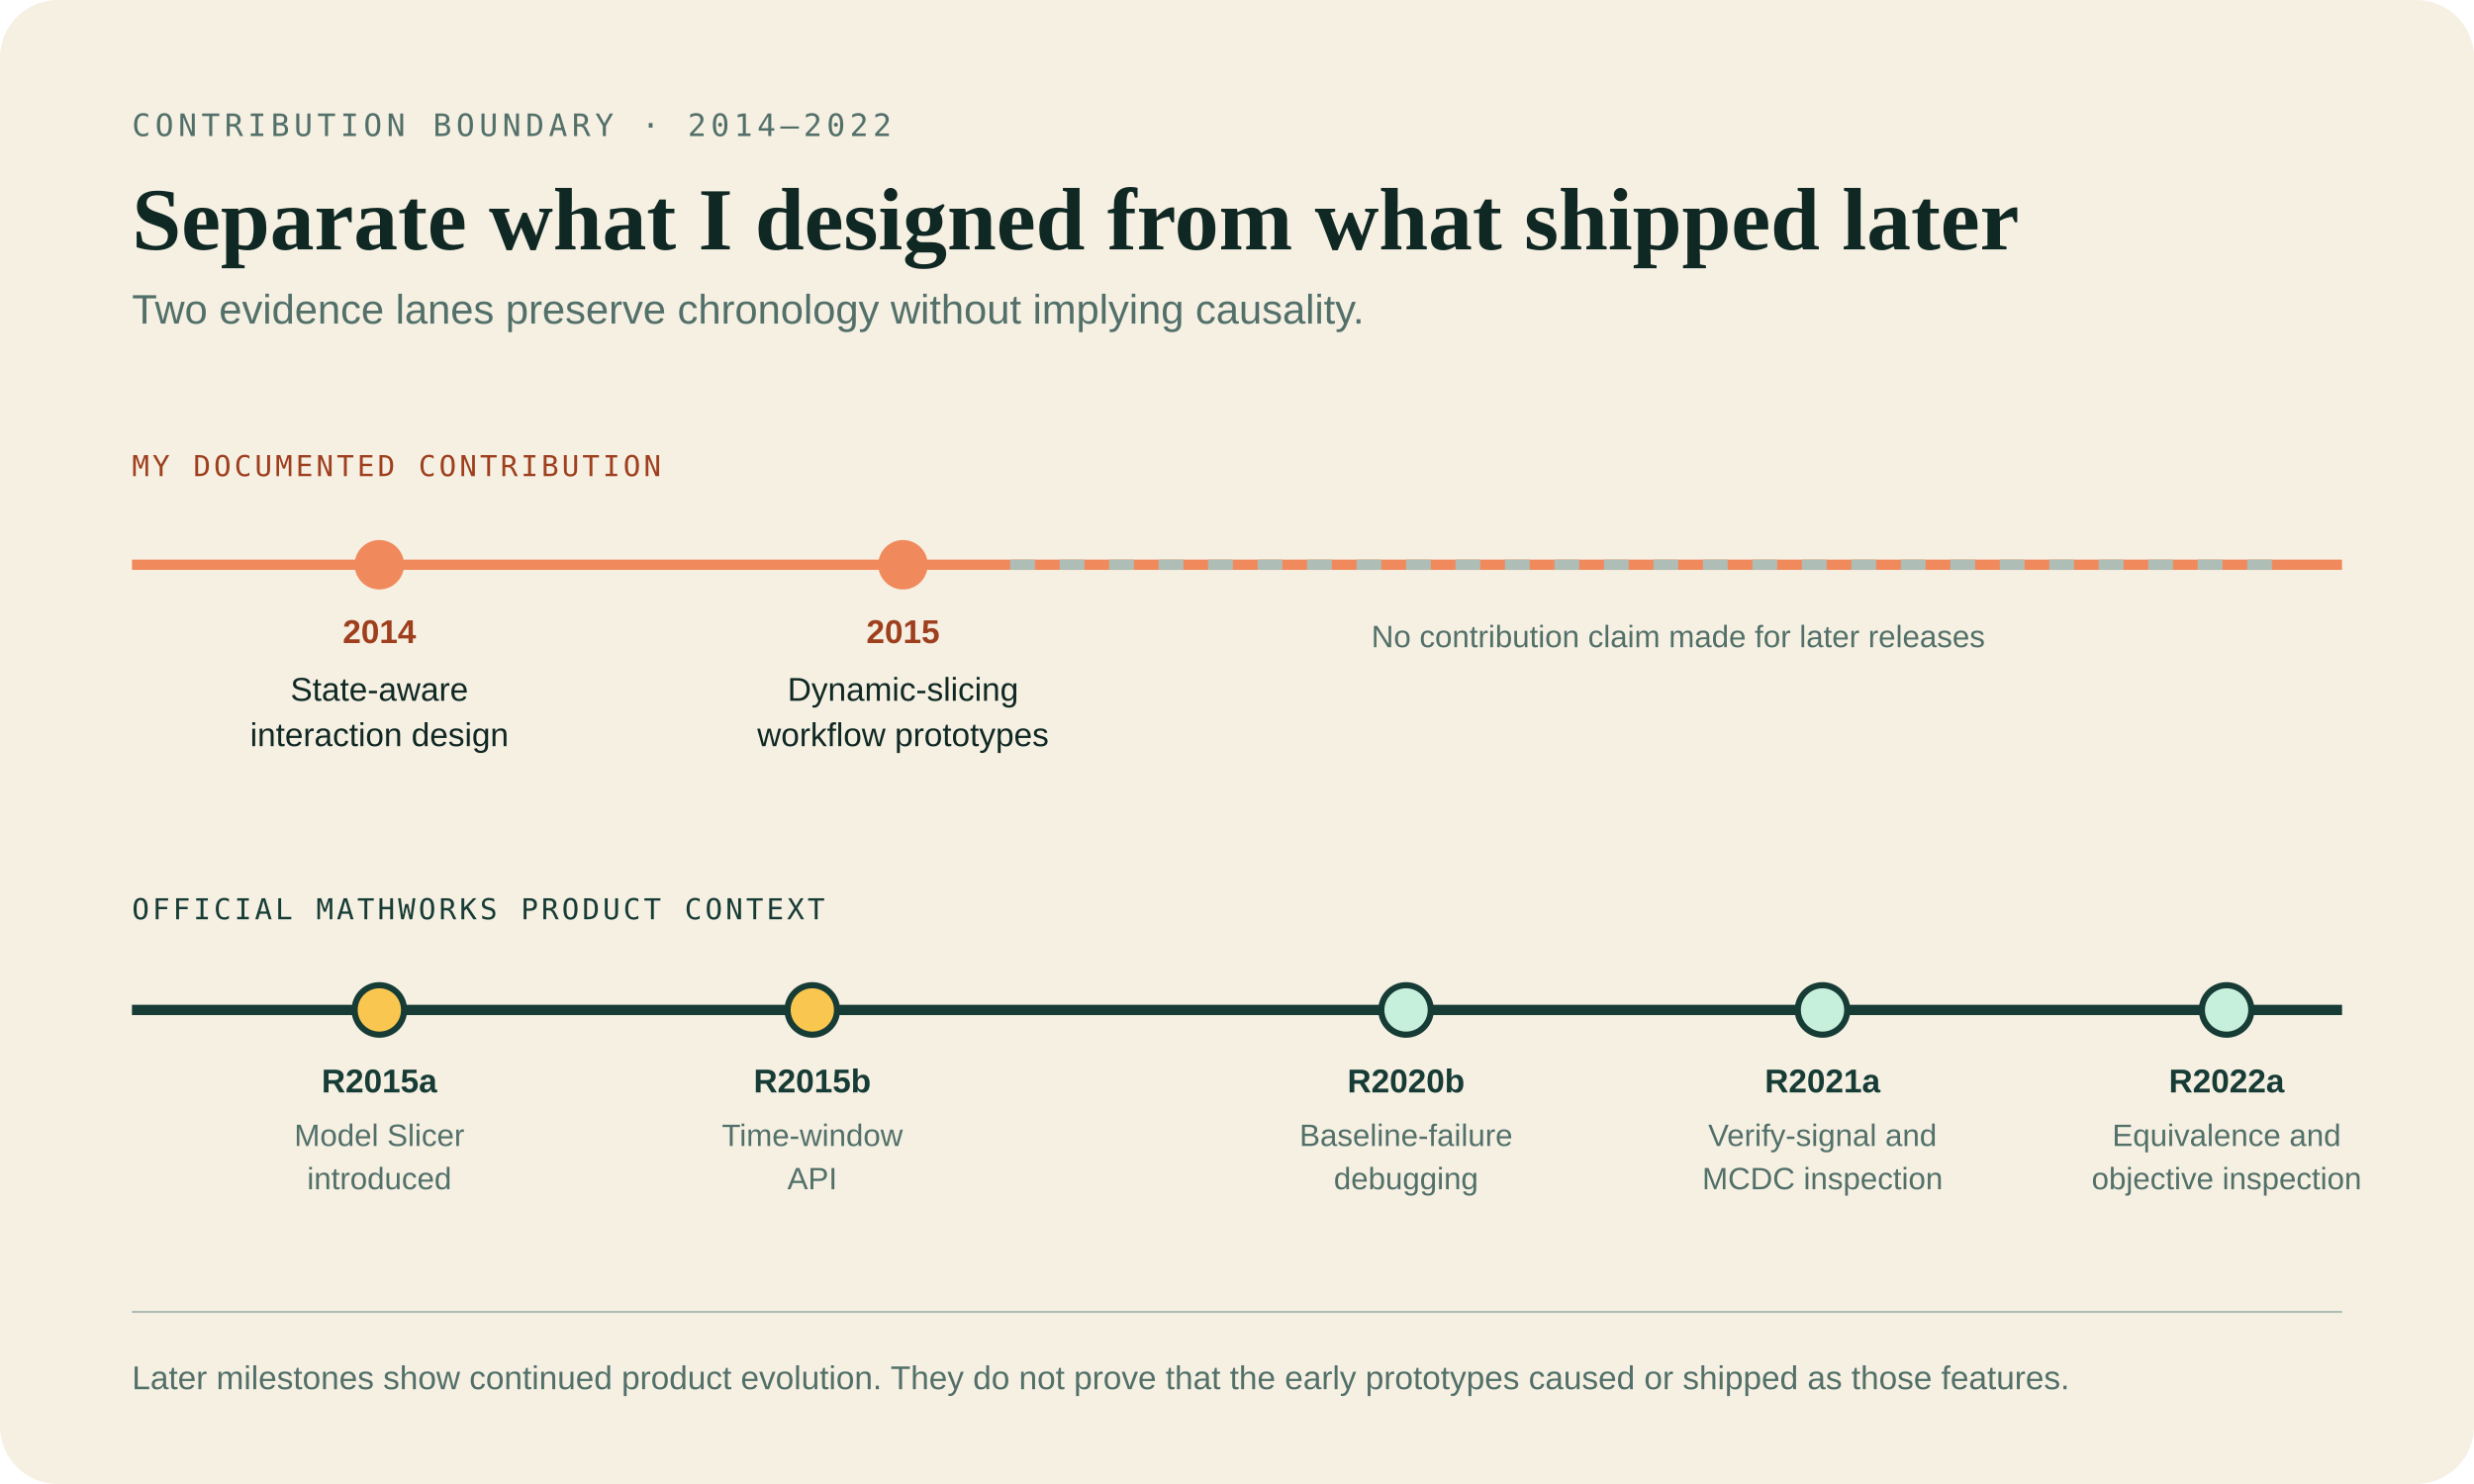
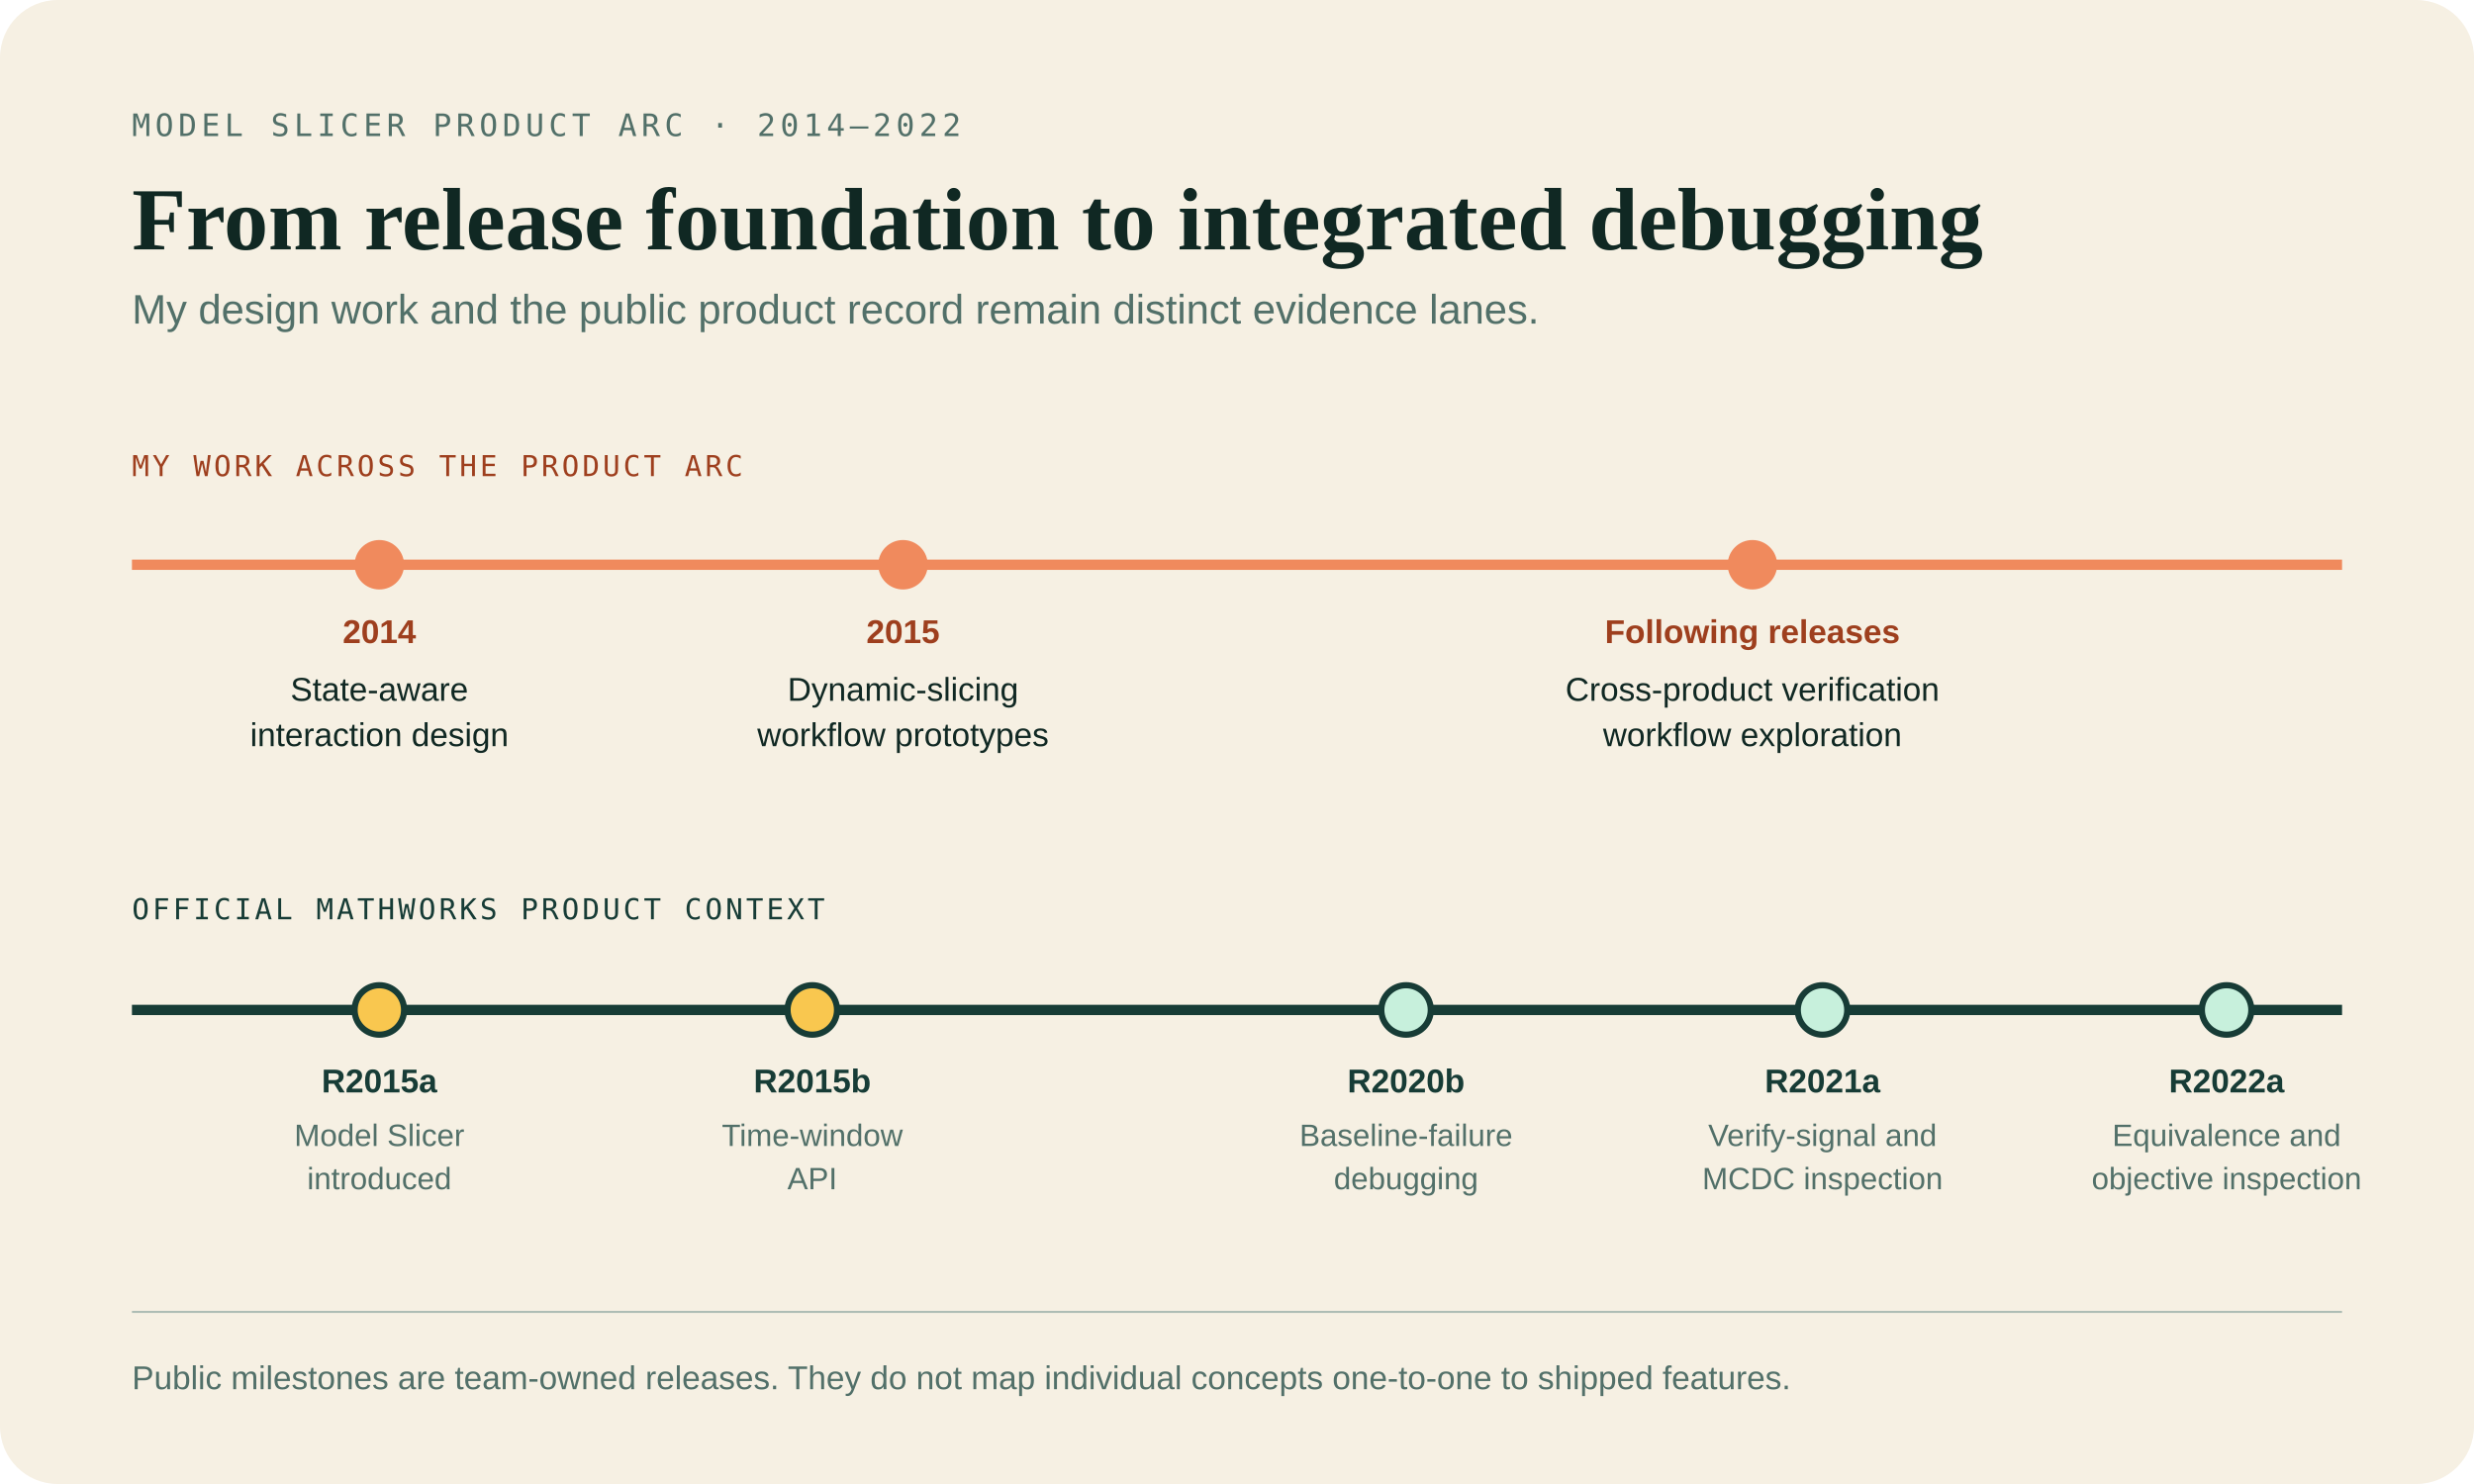
<svg xmlns="http://www.w3.org/2000/svg" viewBox="0 0 1200 720" role="img" aria-labelledby="title desc">
  <rect width="1200" height="720" rx="28" fill="#f6f0e3" />
-   <text x="64" y="66" fill="#527069" font-family="DM Mono, monospace" font-size="15" letter-spacing="2.2">CONTRIBUTION BOUNDARY · 2014–2022</text>
-   <text x="64" y="121" fill="#102823" font-family="Source Serif 4, Georgia, serif" font-size="43" font-weight="700">Separate what I designed from what shipped later</text>
-   <text x="64" y="157" fill="#527069" font-family="DM Sans, Arial, sans-serif" font-size="20">Two evidence lanes preserve chronology without implying causality.</text>
-   <text x="64" y="231" fill="#9e3f1e" font-family="DM Mono, monospace" font-size="14" letter-spacing="1.5">MY DOCUMENTED CONTRIBUTION</text>
+   <text x="64" y="66" fill="#527069" font-family="DM Mono, monospace" font-size="15" letter-spacing="2.2">MODEL SLICER PRODUCT ARC · 2014–2022</text>
+   <text x="64" y="121" fill="#102823" font-family="Source Serif 4, Georgia, serif" font-size="43" font-weight="700">From release foundation to integrated debugging</text>
+   <text x="64" y="157" fill="#527069" font-family="DM Sans, Arial, sans-serif" font-size="20">My design work and the public product record remain distinct evidence lanes.</text>
+   <text x="64" y="231" fill="#9e3f1e" font-family="DM Mono, monospace" font-size="14" letter-spacing="1.5">MY WORK ACROSS THE PRODUCT ARC</text>
  <line x1="64" y1="274" x2="1136" y2="274" stroke="#f08a5d" stroke-width="5" />
  <g font-family="DM Sans, Arial, sans-serif">
    <circle cx="184" cy="274" r="12" fill="#f08a5d" />
    <text x="184" y="312" text-anchor="middle" fill="#9e3f1e" font-size="16" font-weight="700">2014</text>
    <text x="184" y="340" text-anchor="middle" fill="#102823" font-size="16">State-aware</text>
    <text x="184" y="362" text-anchor="middle" fill="#102823" font-size="16">interaction design</text>
    <circle cx="438" cy="274" r="12" fill="#f08a5d" />
    <text x="438" y="312" text-anchor="middle" fill="#9e3f1e" font-size="16" font-weight="700">2015</text>
    <text x="438" y="340" text-anchor="middle" fill="#102823" font-size="16">Dynamic-slicing</text>
    <text x="438" y="362" text-anchor="middle" fill="#102823" font-size="16">workflow prototypes</text>
-     <path d="M490 274H1108" stroke="#aebdb5" stroke-width="5" stroke-dasharray="12 12" />
-     <text x="814" y="314" text-anchor="middle" fill="#527069" font-size="15">No contribution claim made for later releases</text>
+     <circle cx="850" cy="274" r="12" fill="#f08a5d" />
+     <text x="850" y="312" text-anchor="middle" fill="#9e3f1e" font-size="16" font-weight="700">Following releases</text>
+     <text x="850" y="340" text-anchor="middle" fill="#102823" font-size="16">Cross-product verification</text>
+     <text x="850" y="362" text-anchor="middle" fill="#102823" font-size="16">workflow exploration</text>
  </g>
  <text x="64" y="446" fill="#173c36" font-family="DM Mono, monospace" font-size="14" letter-spacing="1.5">OFFICIAL MATHWORKS PRODUCT CONTEXT</text>
  <line x1="64" y1="490" x2="1136" y2="490" stroke="#173c36" stroke-width="5" />
  <g font-family="DM Sans, Arial, sans-serif">
    <circle cx="184" cy="490" r="12" fill="#f9c74f" stroke="#173c36" stroke-width="3" />
    <text x="184" y="530" text-anchor="middle" fill="#173c36" font-size="16" font-weight="700">R2015a</text>
    <text x="184" y="556" text-anchor="middle" fill="#527069" font-size="15">Model Slicer</text>
    <text x="184" y="577" text-anchor="middle" fill="#527069" font-size="15">introduced</text>
    <circle cx="394" cy="490" r="12" fill="#f9c74f" stroke="#173c36" stroke-width="3" />
    <text x="394" y="530" text-anchor="middle" fill="#173c36" font-size="16" font-weight="700">R2015b</text>
    <text x="394" y="556" text-anchor="middle" fill="#527069" font-size="15">Time-window</text>
    <text x="394" y="577" text-anchor="middle" fill="#527069" font-size="15">API</text>
    <circle cx="682" cy="490" r="12" fill="#c7f0dc" stroke="#173c36" stroke-width="3" />
    <text x="682" y="530" text-anchor="middle" fill="#173c36" font-size="16" font-weight="700">R2020b</text>
    <text x="682" y="556" text-anchor="middle" fill="#527069" font-size="15">Baseline-failure</text>
    <text x="682" y="577" text-anchor="middle" fill="#527069" font-size="15">debugging</text>
    <circle cx="884" cy="490" r="12" fill="#c7f0dc" stroke="#173c36" stroke-width="3" />
    <text x="884" y="530" text-anchor="middle" fill="#173c36" font-size="16" font-weight="700">R2021a</text>
    <text x="884" y="556" text-anchor="middle" fill="#527069" font-size="15">Verify-signal and</text>
    <text x="884" y="577" text-anchor="middle" fill="#527069" font-size="15">MCDC inspection</text>
    <circle cx="1080" cy="490" r="12" fill="#c7f0dc" stroke="#173c36" stroke-width="3" />
    <text x="1080" y="530" text-anchor="middle" fill="#173c36" font-size="16" font-weight="700">R2022a</text>
    <text x="1080" y="556" text-anchor="middle" fill="#527069" font-size="15">Equivalence and</text>
    <text x="1080" y="577" text-anchor="middle" fill="#527069" font-size="15">objective inspection</text>
  </g>
  <rect x="64" y="636" width="1072" height="1" fill="#aebdb5" />
-   <text x="64" y="674" fill="#527069" font-family="DM Sans, Arial, sans-serif" font-size="16">Later milestones show continued product evolution. They do not prove that the early prototypes caused or shipped as those features.</text>
+   <text x="64" y="674" fill="#527069" font-family="DM Sans, Arial, sans-serif" font-size="16">Public milestones are team-owned releases. They do not map individual concepts one-to-one to shipped features.</text>
</svg>
